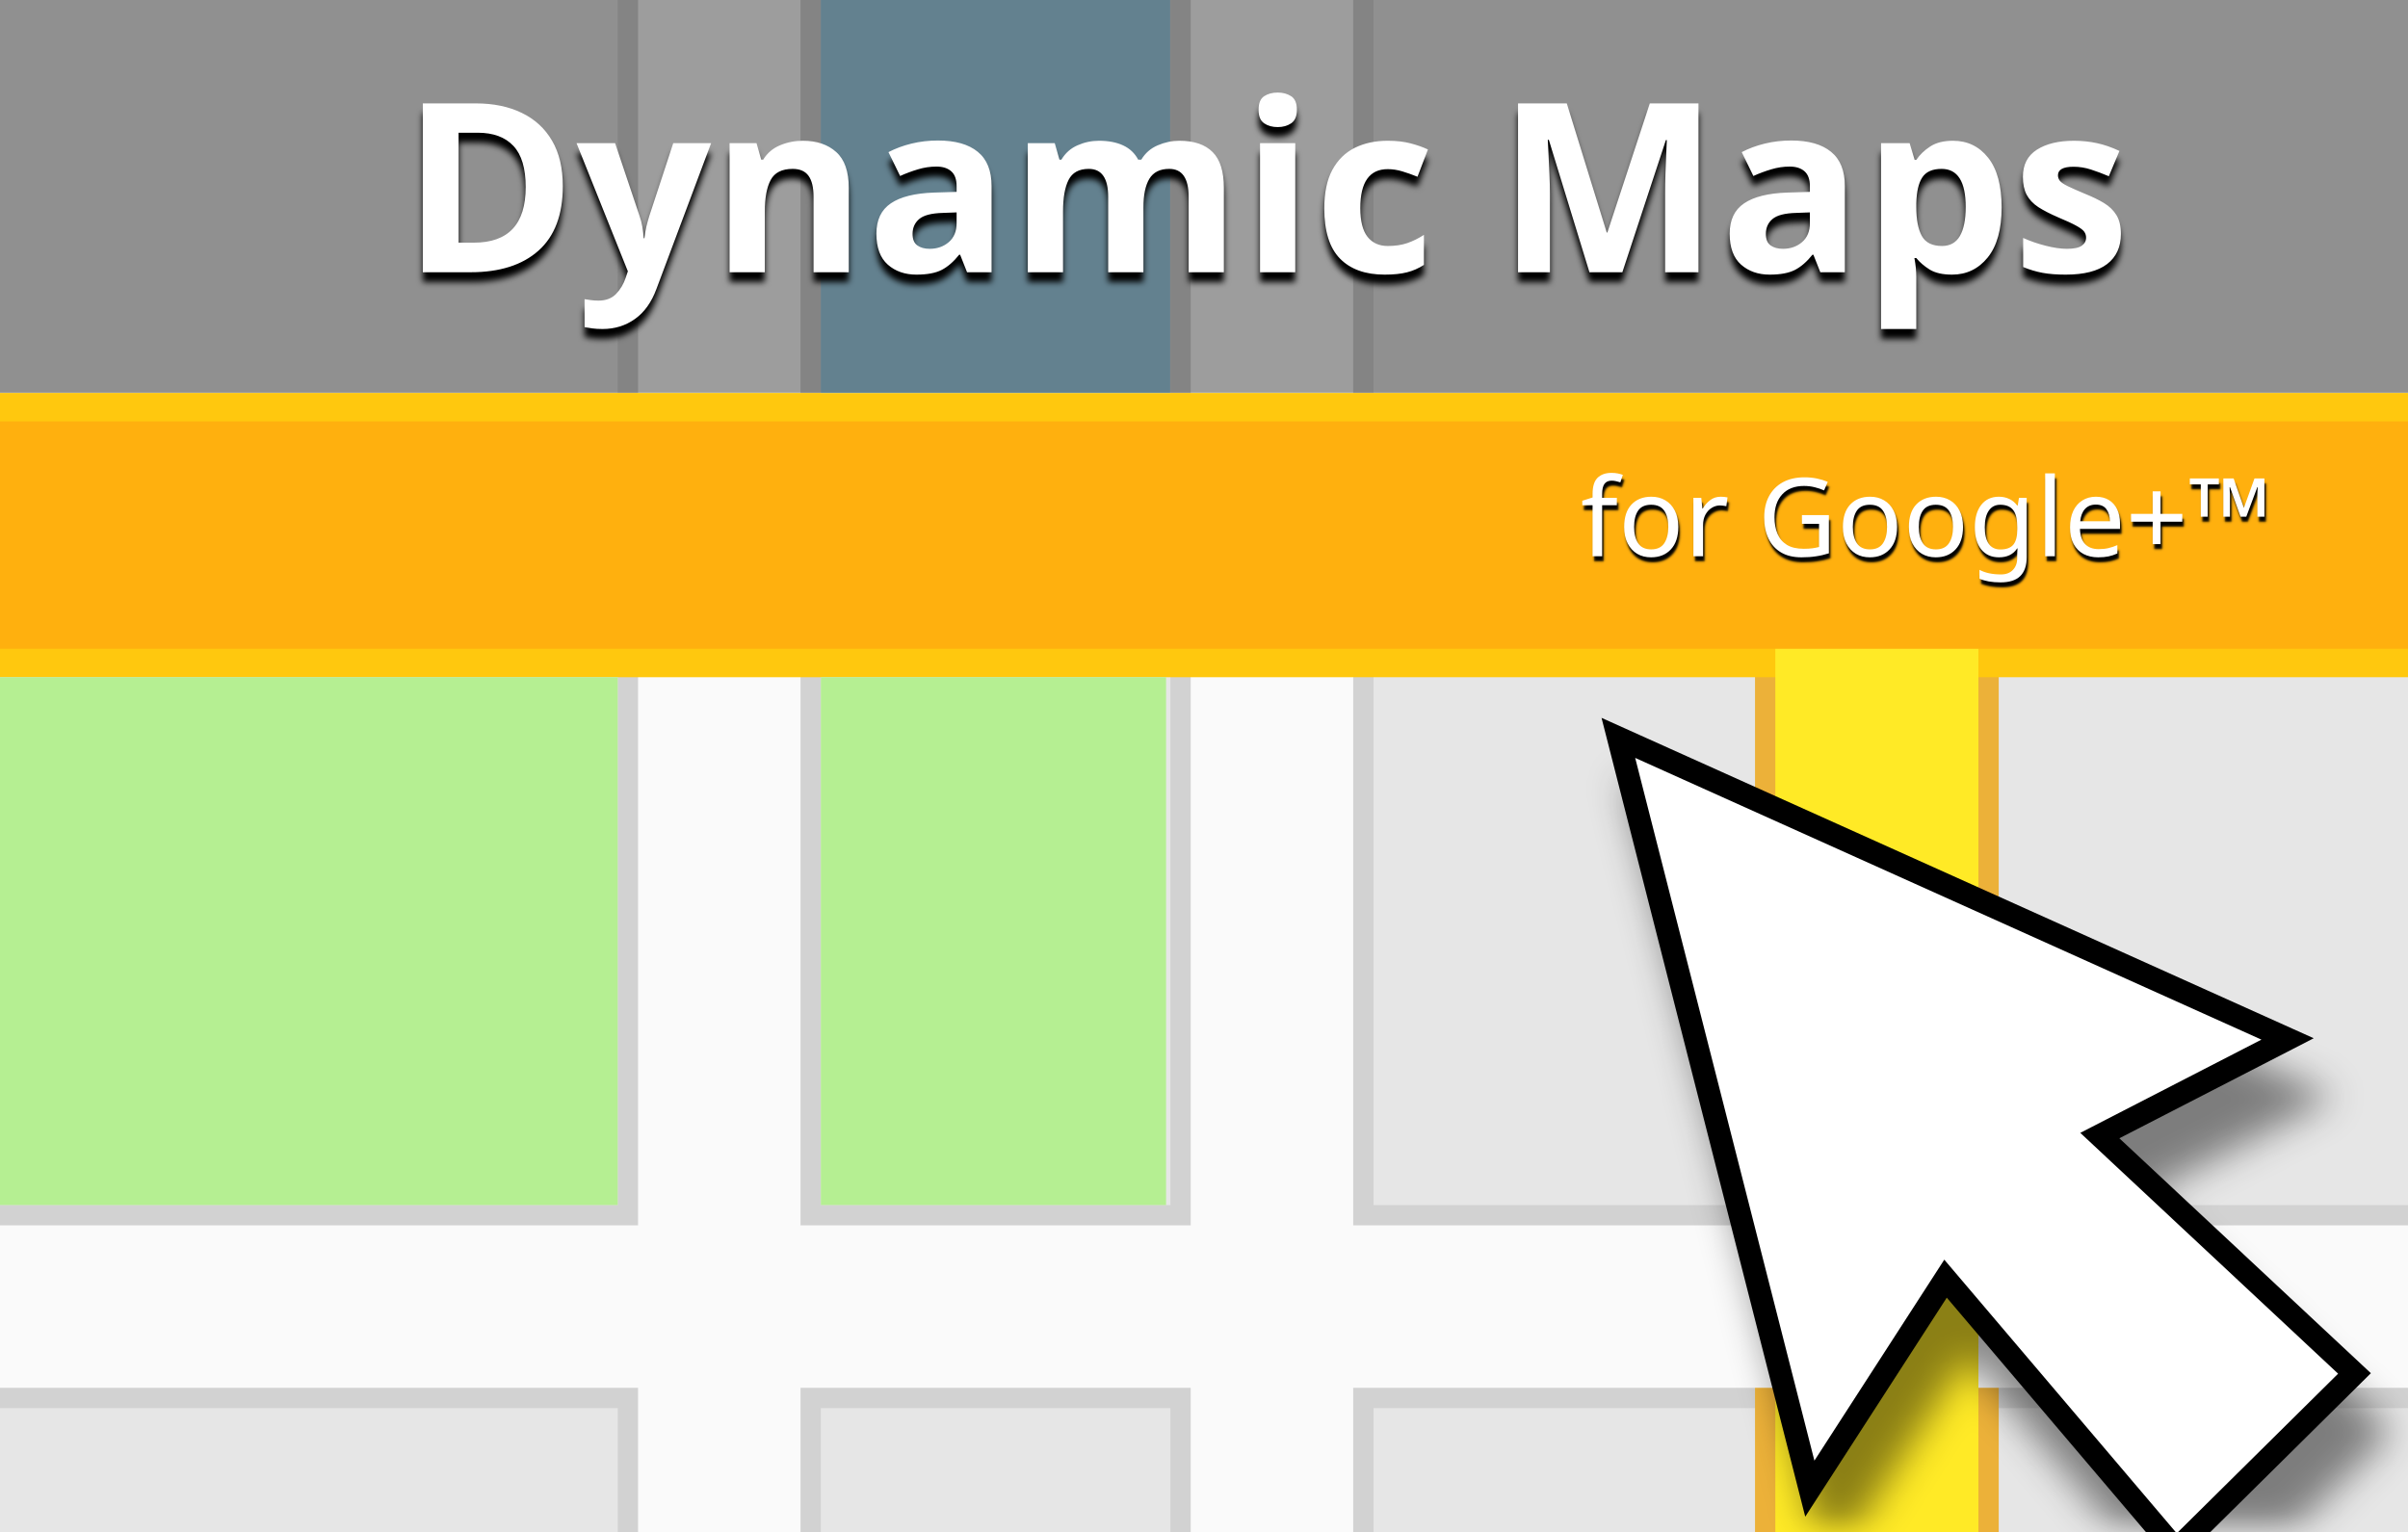
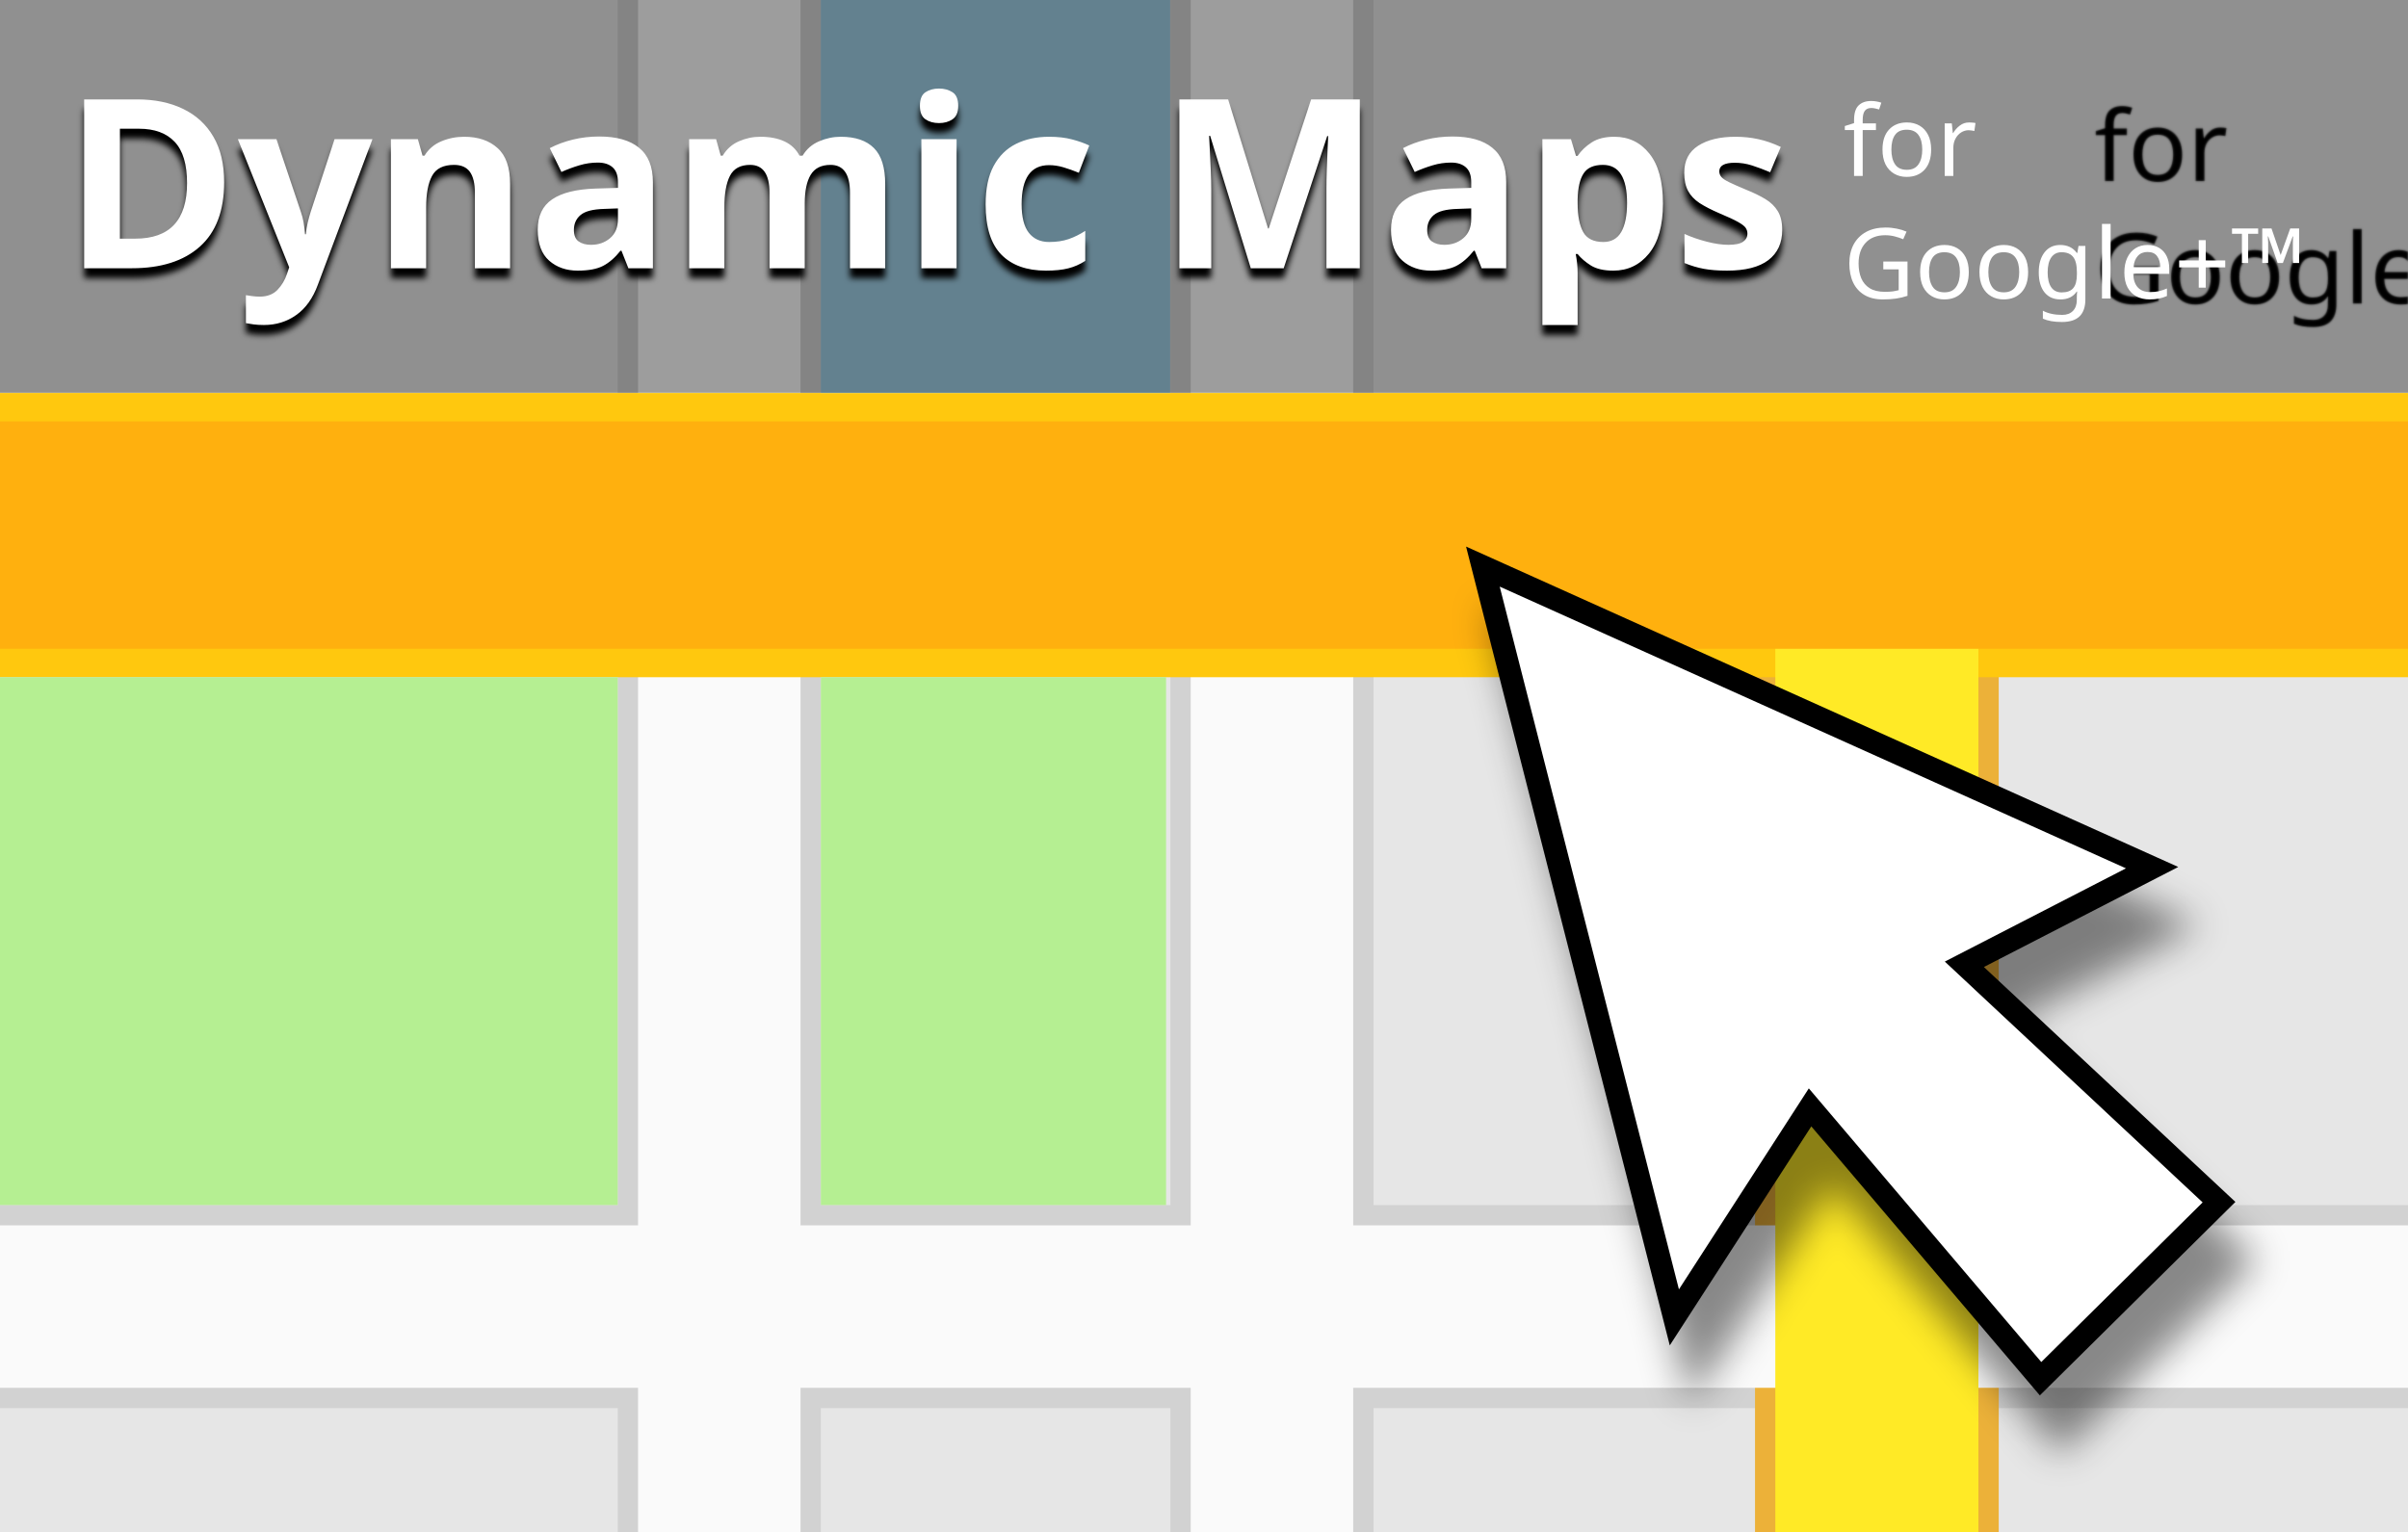
<svg xmlns="http://www.w3.org/2000/svg" xmlns:xlink="http://www.w3.org/1999/xlink" width="440" height="280" id="svg5441" version="1.1">
  <defs id="defs5443">
    <linearGradient id="linearGradient5959">
      <stop style="stop-color:#1a950c;stop-opacity:1;" offset="0" id="stop5961" />
      <stop id="stop5969" offset="0.688" style="stop-color:#13ae06;stop-opacity:1;" />
      <stop style="stop-color:#0aa100;stop-opacity:1;" offset="1" id="stop5963" />
    </linearGradient>
    <linearGradient xlink:href="#linearGradient5959" id="linearGradient5989" x1="0" y1="912.362" x2="440" y2="912.362" gradientUnits="userSpaceOnUse" />
    <filter color-interpolation-filters="sRGB" id="filter5400">
      <feGaussianBlur stdDeviation="0.821" id="feGaussianBlur5402" />
    </filter>
    <filter id="filter6181">
      <feGaussianBlur stdDeviation="0.581" id="feGaussianBlur6183" />
    </filter>
    <filter id="filter6189">
      <feGaussianBlur stdDeviation="0.271" id="feGaussianBlur6191" />
    </filter>
  </defs>
  <g id="layer1" transform="translate(0,-772.3622)">
    <rect style="fill:url(#linearGradient5989);fill-opacity:1.0;stroke:none" id="rect5449" width="440" height="280" x="0" y="772.362" />
    <rect style="fill:#e6e6e6;fill-opacity:1;stroke:#e6e6e6;stroke-width:40.482;stroke-linejoin:round;stroke-miterlimit:4;stroke-opacity:1;stroke-dasharray:none" id="rect2995" width="404.819" height="404.819" x="18.083" y="734.551" />
    <rect style="fill:#d2d2d2;fill-opacity:1;stroke:none" id="rect5255-8" width="445.301" height="37.108" x="-2.158" y="992.623" />
    <rect style="fill:#ecb139;fill-opacity:1;stroke:none" id="rect5296-4" width="44.53" height="267.18" x="320.685" y="892.43" />
    <rect style="fill:#d2d2d2;fill-opacity:1;stroke:none" id="rect5235-7" width="37.108" height="445.301" x="112.878" y="714.31" />
    <rect style="fill:#fafafa;fill-opacity:1;stroke:none" id="rect5235" width="29.687" height="445.301" x="116.588" y="714.31" />
    <rect style="fill:#d2d2d2;fill-opacity:1;stroke:none" id="rect5235-7-9" width="37.108" height="445.301" x="213.863" y="714.206" />
    <rect style="fill:#fafafa;fill-opacity:1;stroke:none" id="rect5255" width="445.301" height="29.687" x="-2.158" y="996.334" />
    <rect style="fill:#fafafa;fill-opacity:1;stroke:none" id="rect5235-3" width="29.687" height="445.301" x="217.573" y="714.206" />
    <rect style="fill:#ffc80e;fill-opacity:1;stroke:none" id="rect5215-2" width="445.301" height="51.952" x="-2.158" y="844.189" />
    <rect style="fill:#ffea26;fill-opacity:1;stroke:none" id="rect5296" width="37.108" height="294.236" x="324.395" y="865.374" />
    <rect style="fill:#ffb00e;fill-opacity:1;stroke:none" id="rect5215" width="445.301" height="41.561" x="-2.158" y="849.385" />
    <rect style="fill:#b5ef92;fill-opacity:1;stroke:none" id="rect5316" width="63.084" height="96.482" x="149.986" y="896.141" />
    <rect style="fill:#b5ef92;fill-opacity:1;stroke:none" id="rect5316-9" width="115.036" height="96.482" x="-2.158" y="896.141" />
    <rect style="fill:#9dcde4;fill-opacity:1;stroke:none" id="rect5336" width="63.826" height="129.879" x="149.986" y="714.31" />
-     <path style="opacity:0.457;fill:#000000;fill-opacity:1;stroke:#000000;stroke-width:1px;stroke-linecap:butt;stroke-linejoin:miter;stroke-opacity:1;filter:url(#filter5400)" d="m 26.793,23.468 8.43,33.064 5.974,-9.248 10.148,11.949 7.857,-7.775 -11.212,-10.476 8.266,-4.256 z" id="path5376-8" transform="matrix(4.150307,0,0,4.150306,188.3372,820.5175)" />
-     <path style="fill:#ffffff;fill-opacity:1;stroke:#000000;stroke-width:4.15px;stroke-linecap:butt;stroke-linejoin:miter;stroke-opacity:1" d="m 295.714,907.23 34.986,137.226 24.796,-38.382 42.119,49.591 32.608,-32.268 -46.534,-43.477 34.306,-17.663 z" id="path5376" />
-     <text xml:space="preserve" style="font-size:19.926px;font-style:normal;font-weight:normal;line-height:125%;letter-spacing:0px;word-spacing:0px;fill:#000000;fill-opacity:1;stroke:none;font-family:Sans;filter:url(#filter6189)" x="289.114" y="874.939" id="text6071-6">
-       <tspan id="tspan6073-8" x="289.114" y="874.939">for Google+™</tspan>
+     <path style="opacity:0.457;fill:#000000;fill-opacity:1;stroke:#000000;stroke-width:1px;stroke-linecap:butt;stroke-linejoin:miter;stroke-opacity:1;filter:url(#filter5400)" d="m 26.793,23.468 8.43,33.064 5.974,-9.248 10.148,11.949 7.857,-7.775 -11.212,-10.476 8.266,-4.256 z" id="path5376-8" transform="matrix(4.150307,0,0,4.150306,163.5835,789.2112)" />
+     <path style="fill:#ffffff;fill-opacity:1;stroke:#000000;stroke-width:4.15px;stroke-linecap:butt;stroke-linejoin:miter;stroke-opacity:1" d="m 270.96,875.924 34.986,137.226 24.796,-38.382 42.119,49.591 32.608,-32.268 -46.534,-43.477 34.306,-17.663 z" id="path5376" />
+     <rect style="fill:#000000;fill-opacity:0.373;stroke:none" id="rect6117" width="456.488" height="73.533" x="-8.737" y="770.606" />
+     <text xml:space="preserve" style="font-size:19.926px;font-style:normal;font-weight:normal;text-align:center;line-height:125%;letter-spacing:0px;word-spacing:0px;text-anchor:middle;fill:#000000;fill-opacity:1;stroke:none;filter:url(#filter6189);font-family:Sans;-inkscape-font-specification:Sans" x="313.47" y="820.335" id="text6071-6" transform="matrix(0.8991435,0,0,0.8991435,55.2285,67.84531)">
+       <tspan id="tspan6073-8" x="364.195" y="820.335" style="text-anchor:start;text-align:start">for</tspan>
+       <tspan x="364.195" y="845.243" id="tspan6214" style="text-anchor:start;text-align:start">Google+™</tspan>
    </text>
-     <text xml:space="preserve" style="font-size:19.926px;font-style:normal;font-weight:normal;line-height:125%;letter-spacing:0px;word-spacing:0px;fill:#ffffff;fill-opacity:1;stroke:none;font-family:Sans" x="288.83" y="874.027" id="text6071">
-       <tspan id="tspan6073" x="288.83" y="874.027">for Google+™</tspan>
+     <text xml:space="preserve" style="font-size:17.916px;font-style:normal;font-weight:normal;text-align:center;line-height:125%;letter-spacing:0px;word-spacing:0px;text-anchor:middle;fill:#ffffff;fill-opacity:1;stroke:none;font-family:Sans;-inkscape-font-specification:Sans" x="336.828" y="804.524" id="text6071">
+       <tspan id="tspan6073" x="336.828" y="804.524" style="text-align:start;text-anchor:start">for</tspan>
+       <tspan x="336.828" y="826.919" id="tspan6212" style="text-align:start;text-anchor:start">Google+™</tspan>
    </text>
-     <rect style="fill:#000000;fill-opacity:0.373;stroke:none" id="rect6117" width="456.488" height="73.533" x="-8.737" y="770.606" />
-     <text xml:space="preserve" style="font-size:43.213px;font-style:normal;font-weight:bold;line-height:125%;letter-spacing:0px;word-spacing:0px;fill:#000000;fill-opacity:1;stroke:none;font-family:Sans;-inkscape-font-specification:Ubuntu Bold;filter:url(#filter6181)" x="73.362" y="823.922" id="text6063-1">
-       <tspan x="73.362" y="823.922" id="tspan6067-0" style="font-style:normal;font-variant:normal;font-weight:bold;font-stretch:normal;font-family:Ubuntu;-inkscape-font-specification:Ubuntu Bold">Dynamic Maps</tspan>
+     <text xml:space="preserve" style="font-size:43.213px;font-style:normal;font-weight:bold;line-height:125%;letter-spacing:0px;word-spacing:0px;fill:#000000;fill-opacity:1;stroke:none;filter:url(#filter6181);font-family:Sans;-inkscape-font-specification:Ubuntu Bold" x="11.478" y="823.194" id="text6063-1">
+       <tspan x="11.478" y="823.194" id="tspan6067-0" style="font-style:normal;font-variant:normal;font-weight:bold;font-stretch:normal;font-family:Ubuntu;-inkscape-font-specification:Ubuntu Bold">Dynamic Maps</tspan>
    </text>
-     <text xml:space="preserve" style="font-size:43.213px;font-style:normal;font-weight:bold;line-height:125%;letter-spacing:0px;word-spacing:0px;fill:#ffffff;fill-opacity:1;stroke:none;font-family:Sans;-inkscape-font-specification:Ubuntu Bold" x="73.373" y="822.119" id="text6063">
-       <tspan x="73.373" y="822.119" id="tspan6067" style="font-style:normal;font-variant:normal;font-weight:bold;font-stretch:normal;fill:#ffffff;fill-opacity:1;font-family:Ubuntu;-inkscape-font-specification:Ubuntu Bold">Dynamic Maps</tspan>
+     <text xml:space="preserve" style="font-size:43.213px;font-style:normal;font-weight:bold;line-height:125%;letter-spacing:0px;word-spacing:0px;fill:#ffffff;fill-opacity:1;stroke:none;font-family:Sans;-inkscape-font-specification:Ubuntu Bold" x="11.488" y="821.391" id="text6063">
+       <tspan x="11.488" y="821.391" id="tspan6067" style="font-style:normal;font-variant:normal;font-weight:bold;font-stretch:normal;fill:#ffffff;fill-opacity:1;font-family:Ubuntu;-inkscape-font-specification:Ubuntu Bold">Dynamic Maps</tspan>
    </text>
  </g>
</svg>
